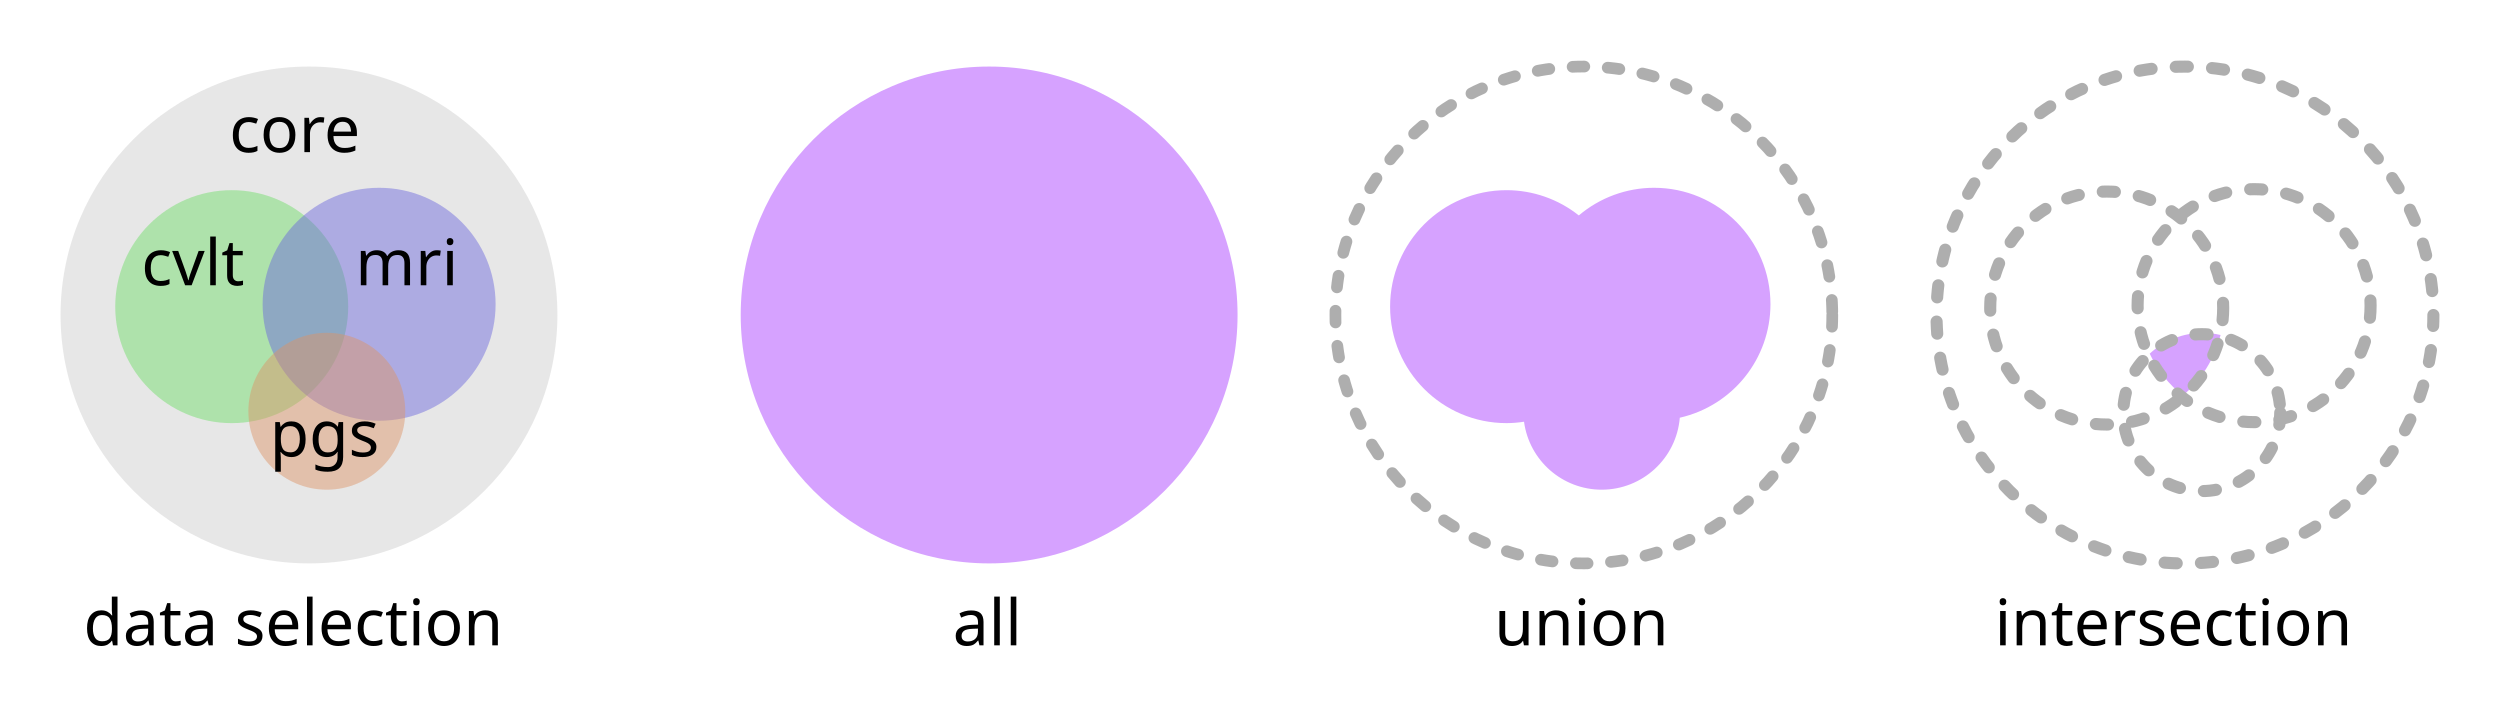
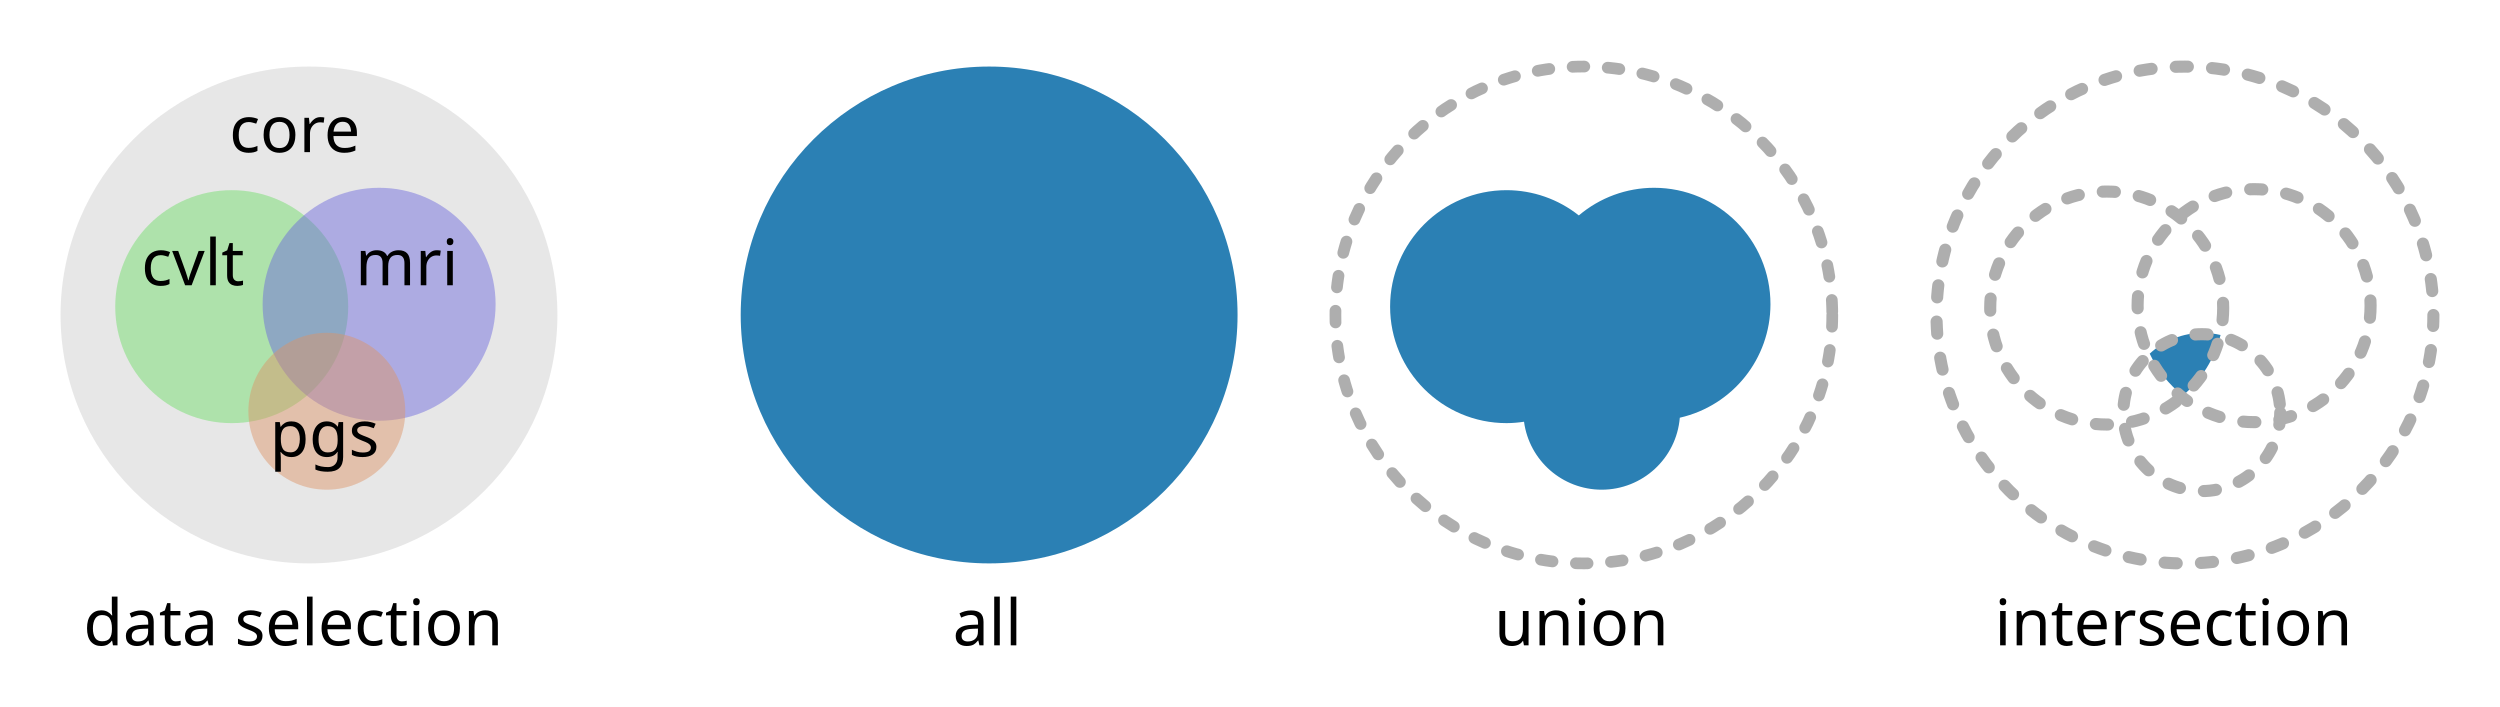
<svg xmlns="http://www.w3.org/2000/svg" width="412.811mm" height="116.712mm" viewBox="0 0 412.811 116.712" version="1.1" id="svg8">
  <defs id="defs2" />
  <g id="layer1" transform="translate(5.278455,-20.75423)">
    <text id="text8466" y="-142.454" x="17.664" style="font-style:normal;font-weight:normal;font-size:10.583px;line-height:1.25;font-family:sans-serif;letter-spacing:0px;word-spacing:0px;fill:#000000;fill-opacity:1;stroke:none;stroke-width:0.265" xml:space="preserve" transform="scale(1,-1)">
      <tspan style="stroke-width:0.265" y="-133.09" x="17.664" id="tspan8464" />
    </text>
    <g id="g13371" transform="translate(-2.853006,-0.3040848)">
      <circle style="fill:#cccccc;fill-opacity:0.462;stroke:none;stroke-width:5.234;stroke-linecap:round;stroke-linejoin:round;stroke-miterlimit:4;stroke-dasharray:none;stroke-dashoffset:0;stroke-opacity:1;paint-order:normal" id="circle8456" cx="48.595" cy="73.068" r="41.021" />
      <circle r="19.235" cy="71.694" cx="35.838" id="path8450" style="fill:#6ddd66;fill-opacity:0.462;stroke:none;stroke-width:2.454;stroke-linecap:round;stroke-linejoin:round;stroke-miterlimit:4;stroke-dasharray:none;stroke-dashoffset:0;stroke-opacity:1;paint-order:normal" />
      <circle style="fill:#6a66dd;fill-opacity:0.462;stroke:none;stroke-width:2.454;stroke-linecap:round;stroke-linejoin:round;stroke-miterlimit:4;stroke-dasharray:none;stroke-dashoffset:0;stroke-opacity:1;paint-order:normal" id="circle8454" cx="60.175" cy="71.301" r="19.235" />
      <circle r="12.954" cy="88.966" cx="51.539" id="circle8458" style="fill:#dd9466;fill-opacity:0.462;stroke:none;stroke-width:1.653;stroke-linecap:round;stroke-linejoin:round;stroke-miterlimit:4;stroke-dasharray:none;stroke-dashoffset:0;stroke-opacity:1;paint-order:normal" />
      <text id="text8462" y="46.179" x="35.445" style="font-style:normal;font-weight:normal;font-size:10.583px;line-height:1.25;font-family:sans-serif;letter-spacing:0px;word-spacing:0px;fill:#000000;fill-opacity:1;stroke:none;stroke-width:0.265" xml:space="preserve">
        <tspan style="stroke-width:0.265" y="46.179" x="35.445" id="tspan8460">core</tspan>
      </text>
      <text xml:space="preserve" style="font-style:normal;font-weight:normal;font-size:10.583px;line-height:1.25;font-family:sans-serif;letter-spacing:0px;word-spacing:0px;fill:#000000;fill-opacity:1;stroke:none;stroke-width:0.265" x="20.921" y="68.161" id="text8470">
        <tspan id="tspan8468" x="20.921" y="68.161" style="stroke-width:0.265">cvlt</tspan>
      </text>
      <text id="text8474" y="96.424" x="42.118" style="font-style:normal;font-weight:normal;font-size:10.583px;line-height:1.25;font-family:sans-serif;letter-spacing:0px;word-spacing:0px;fill:#000000;fill-opacity:1;stroke:none;stroke-width:0.265" xml:space="preserve">
        <tspan style="stroke-width:0.265" y="96.424" x="42.118" id="tspan8472">pgs</tspan>
      </text>
      <text xml:space="preserve" style="font-style:normal;font-weight:normal;font-size:10.583px;line-height:1.25;font-family:sans-serif;letter-spacing:0px;word-spacing:0px;fill:#000000;fill-opacity:1;stroke:none;stroke-width:0.265" x="56.25" y="68.161" id="text8478">
        <tspan id="tspan8476" x="56.25" y="68.161" style="stroke-width:0.265">mri</tspan>
      </text>
    </g>
-     <circle style="fill:#d6a2ff;fill-opacity:1;stroke:none;stroke-width:5.234;stroke-linecap:round;stroke-linejoin:round;stroke-miterlimit:4;stroke-dasharray:none;stroke-dashoffset:0;stroke-opacity:1;paint-order:normal" id="circle8480" cx="158.051" cy="72.764" r="41.021" />
+     <circle style="fill:#2b80b4;fill-opacity:1;stroke:none;stroke-width:5.234;stroke-linecap:round;stroke-linejoin:round;stroke-miterlimit:4;stroke-dasharray:none;stroke-dashoffset:0;stroke-opacity:1;paint-order:normal" id="circle8480" cx="158.051" cy="72.764" r="41.021" />
    <g id="g13357" transform="translate(209.8114,-111.0616)">
      <circle style="fill:#616161;fill-opacity:0;stroke:#aeaeae;stroke-width:1.934;stroke-linecap:round;stroke-linejoin:round;stroke-miterlimit:4;stroke-dasharray:1.934, 3.868;stroke-dashoffset:0;stroke-opacity:0.994;paint-order:normal" id="circle8504" cx="46.443" cy="183.825" r="41.021" />
-       <path id="circle8506" d="m 58.023,162.824 a 19.235,19.235 0 0 0 -12.409,4.565 19.235,19.235 0 0 0 -11.929,-4.172 19.235,19.235 0 0 0 -19.235,19.234 19.235,19.235 0 0 0 19.235,19.234 19.235,19.235 0 0 0 2.879,-0.232 12.954,12.954 0 0 0 12.822,11.224 12.954,12.954 0 0 0 12.901,-11.887 19.235,19.235 0 0 0 14.97,-18.731 19.235,19.235 0 0 0 -19.234,-19.235 z" style="fill:#d6a2ff;fill-opacity:1;stroke:none;stroke-width:2.454;stroke-linecap:round;stroke-linejoin:round;stroke-miterlimit:4;stroke-dasharray:none;stroke-dashoffset:0;stroke-opacity:1;paint-order:normal" />
+       <path id="circle8506" d="m 58.023,162.824 a 19.235,19.235 0 0 0 -12.409,4.565 19.235,19.235 0 0 0 -11.929,-4.172 19.235,19.235 0 0 0 -19.235,19.234 19.235,19.235 0 0 0 19.235,19.234 19.235,19.235 0 0 0 2.879,-0.232 12.954,12.954 0 0 0 12.822,11.224 12.954,12.954 0 0 0 12.901,-11.887 19.235,19.235 0 0 0 14.97,-18.731 19.235,19.235 0 0 0 -19.234,-19.235 z" style="fill:#2b80b4;fill-opacity:1;stroke:none;stroke-width:2.454;stroke-linecap:round;stroke-linejoin:round;stroke-miterlimit:4;stroke-dasharray:none;stroke-dashoffset:0;stroke-opacity:1;paint-order:normal" />
    </g>
    <g id="g13353" transform="translate(196.859,-108.6176)">
      <circle style="fill:none;fill-opacity:0.462;stroke:#aeaeae;stroke-width:2;stroke-linecap:round;stroke-linejoin:round;stroke-miterlimit:4;stroke-dasharray:2, 4;stroke-dashoffset:0.2;stroke-opacity:1;paint-order:normal" id="circle8512" cx="158.653" cy="181.393" r="41.021" />
-       <path id="circle8514" d="m 161.597,184.337 a 12.954,12.954 0 0 0 -8.766,3.434 19.235,19.235 0 0 0 5.473,6.918 19.235,19.235 0 0 0 6.226,-10.001 12.954,12.954 0 0 0 -2.933,-0.35 z" style="fill:#d6a2ff;fill-opacity:1;stroke:none;stroke-width:2.454;stroke-linecap:round;stroke-linejoin:round;stroke-miterlimit:4;stroke-dasharray:none;stroke-dashoffset:0;stroke-opacity:1;paint-order:normal" />
+       <path id="circle8514" d="m 161.597,184.337 a 12.954,12.954 0 0 0 -8.766,3.434 19.235,19.235 0 0 0 5.473,6.918 19.235,19.235 0 0 0 6.226,-10.001 12.954,12.954 0 0 0 -2.933,-0.35 z" style="fill:#2b80b4;fill-opacity:1;stroke:none;stroke-width:2.454;stroke-linecap:round;stroke-linejoin:round;stroke-miterlimit:4;stroke-dasharray:none;stroke-dashoffset:0;stroke-opacity:1;paint-order:normal" />
      <circle r="19.235" cy="180.237" cx="145.73" id="circle8514-3" style="fill:#919d8e;fill-opacity:0;stroke:#aeaeae;stroke-width:2;stroke-linecap:round;stroke-linejoin:round;stroke-miterlimit:4;stroke-dasharray:2, 4;stroke-dashoffset:0;stroke-opacity:1;paint-order:normal" />
      <circle style="fill:#919d8e;fill-opacity:0;stroke:#aeaeae;stroke-width:2;stroke-linecap:round;stroke-linejoin:round;stroke-miterlimit:4;stroke-dasharray:2, 4;stroke-dashoffset:0;stroke-opacity:1;paint-order:normal" id="circle8516" cx="170.067" cy="179.844" r="19.235" />
      <circle r="12.954" cy="197.509" cx="161.431" id="circle8518" style="fill:#919d8e;fill-opacity:0;stroke:#aeaeae;stroke-width:2;stroke-linecap:round;stroke-linejoin:round;stroke-miterlimit:4;stroke-dasharray:2, 4;stroke-dashoffset:0;stroke-opacity:1;paint-order:normal" />
    </g>
    <text xml:space="preserve" style="font-style:normal;font-weight:normal;font-size:10.583px;line-height:1.25;font-family:sans-serif;letter-spacing:0px;word-spacing:0px;fill:#000000;fill-opacity:1;stroke:none;stroke-width:0.265" x="152.047" y="127.316" id="text8545">
      <tspan id="tspan8543" x="152.047" y="127.316" style="stroke-width:0.265">all</tspan>
    </text>
    <text xml:space="preserve" style="font-style:normal;font-weight:normal;font-size:10.583px;line-height:1.25;font-family:sans-serif;letter-spacing:0px;word-spacing:0px;fill:#000000;fill-opacity:1;stroke:none;stroke-width:0.265" x="241.485" y="127.316" id="text8549">
      <tspan id="tspan8547" x="241.485" y="127.316" style="stroke-width:0.265">union</tspan>
    </text>
    <text xml:space="preserve" style="font-style:normal;font-weight:normal;font-size:10.583px;line-height:1.25;font-family:sans-serif;letter-spacing:0px;word-spacing:0px;fill:#000000;fill-opacity:1;stroke:none;stroke-width:0.265" x="324.082" y="127.316" id="text8553">
      <tspan id="tspan8551" x="324.082" y="127.316" style="stroke-width:0.265">intersection</tspan>
    </text>
    <text id="text13375" y="127.316" x="8.515" style="font-style:normal;font-weight:normal;font-size:10.583px;line-height:1.25;font-family:sans-serif;letter-spacing:0px;word-spacing:0px;fill:#000000;fill-opacity:1;stroke:none;stroke-width:0.265" xml:space="preserve">
      <tspan style="stroke-width:0.265" y="127.316" x="8.515" id="tspan13373">data selection</tspan>
    </text>
  </g>
</svg>
